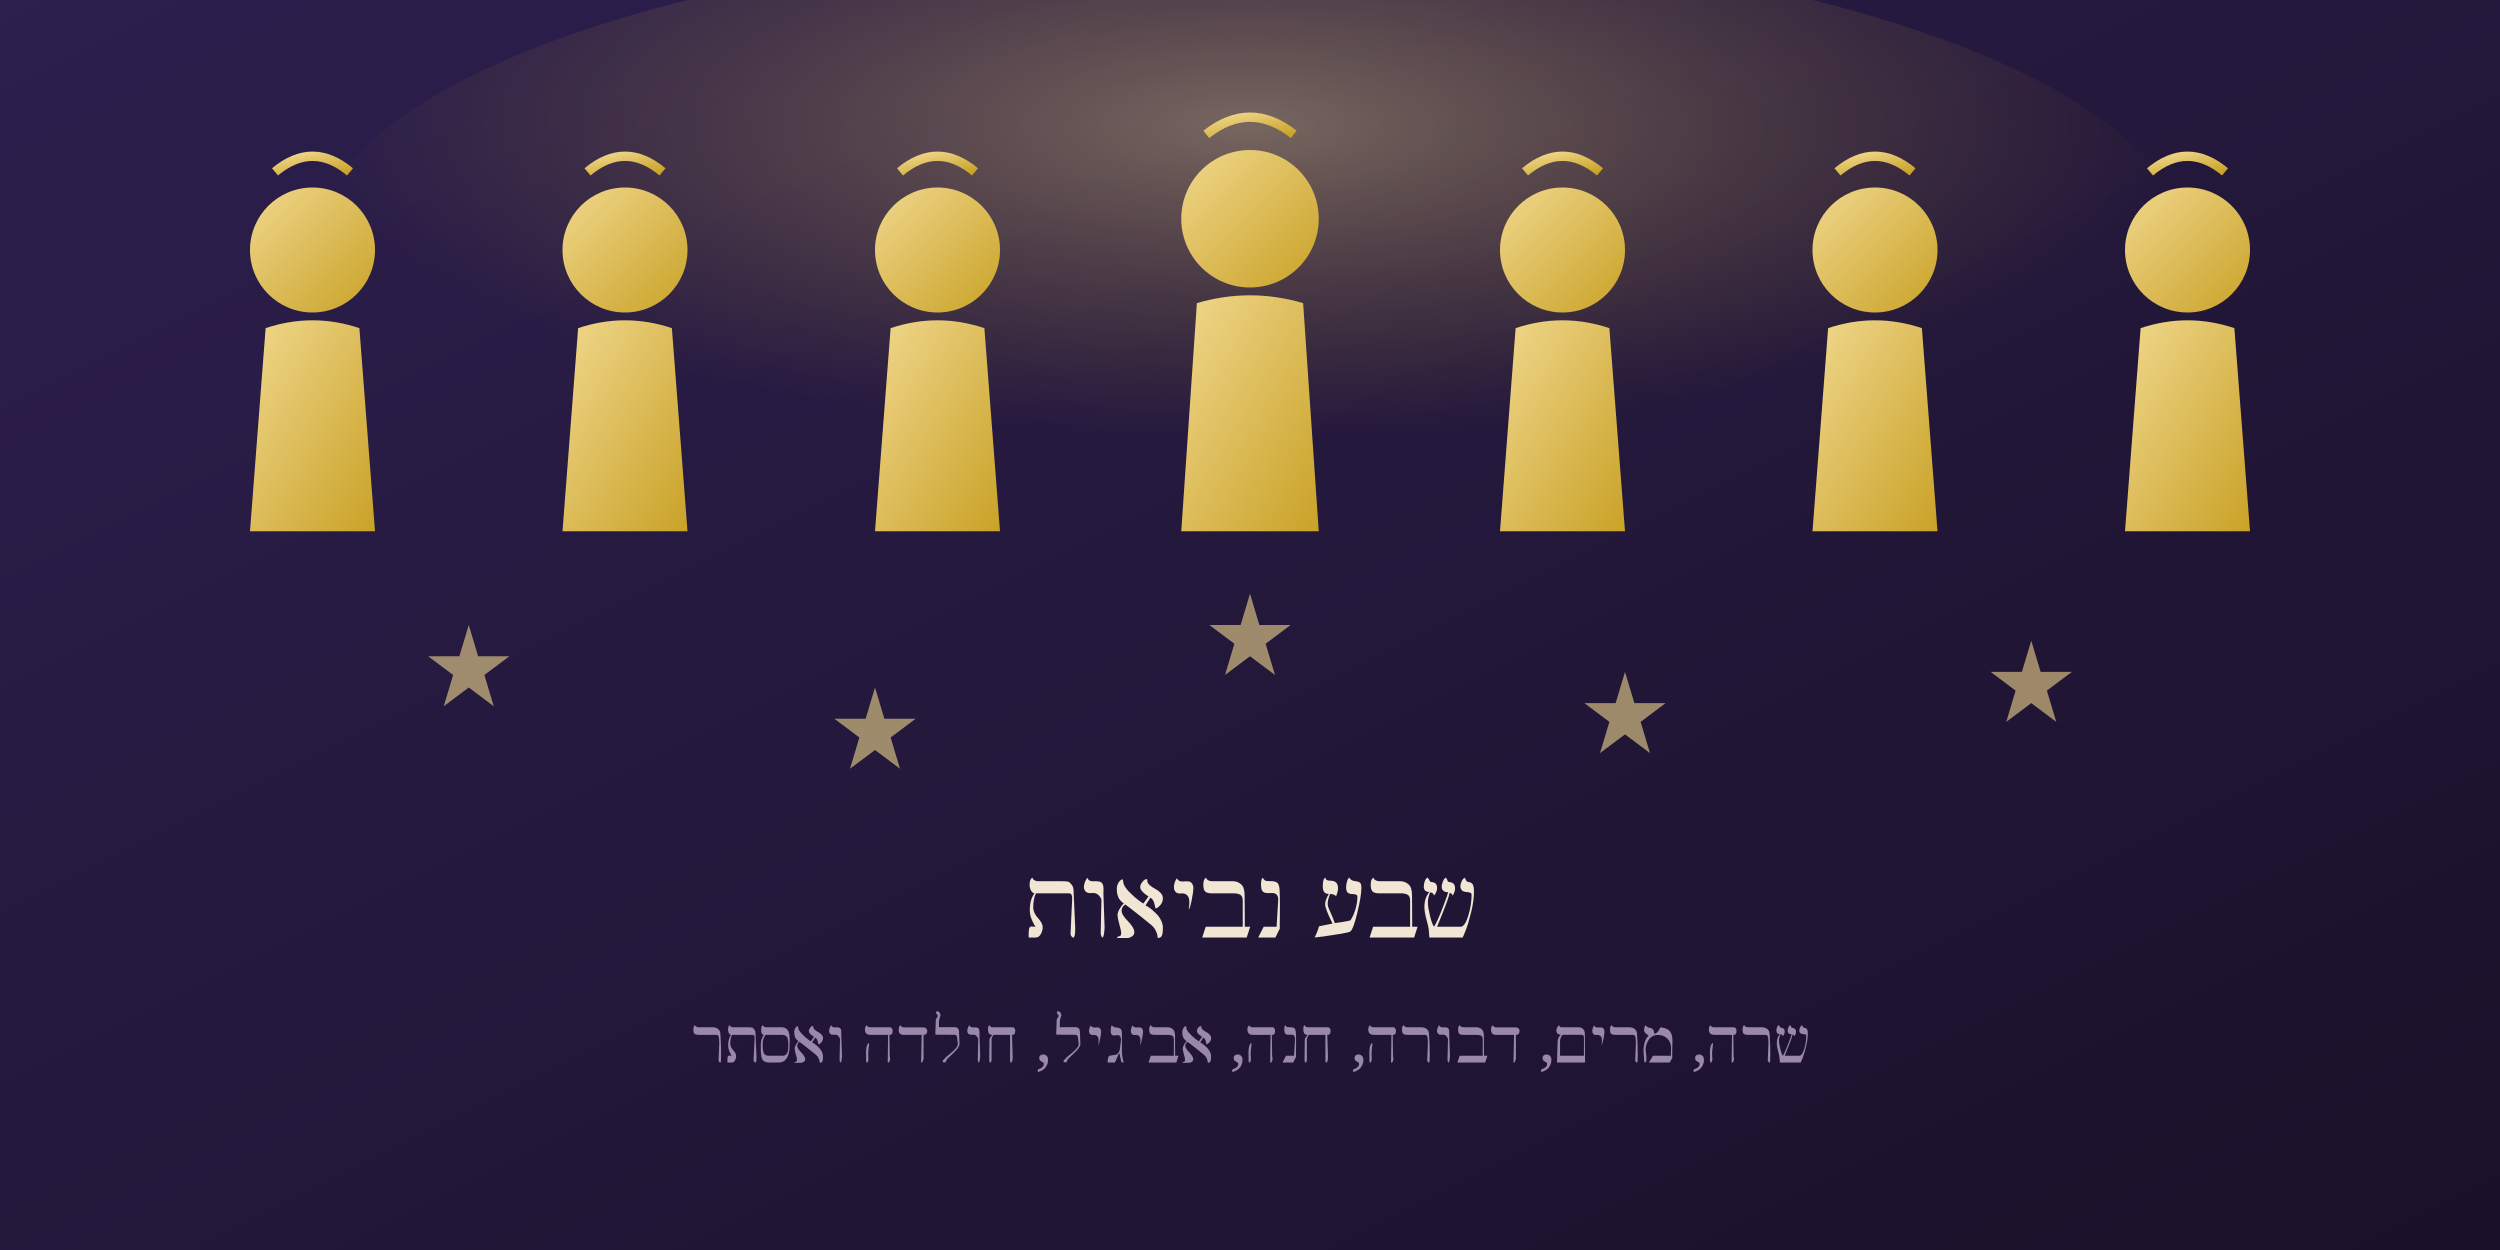
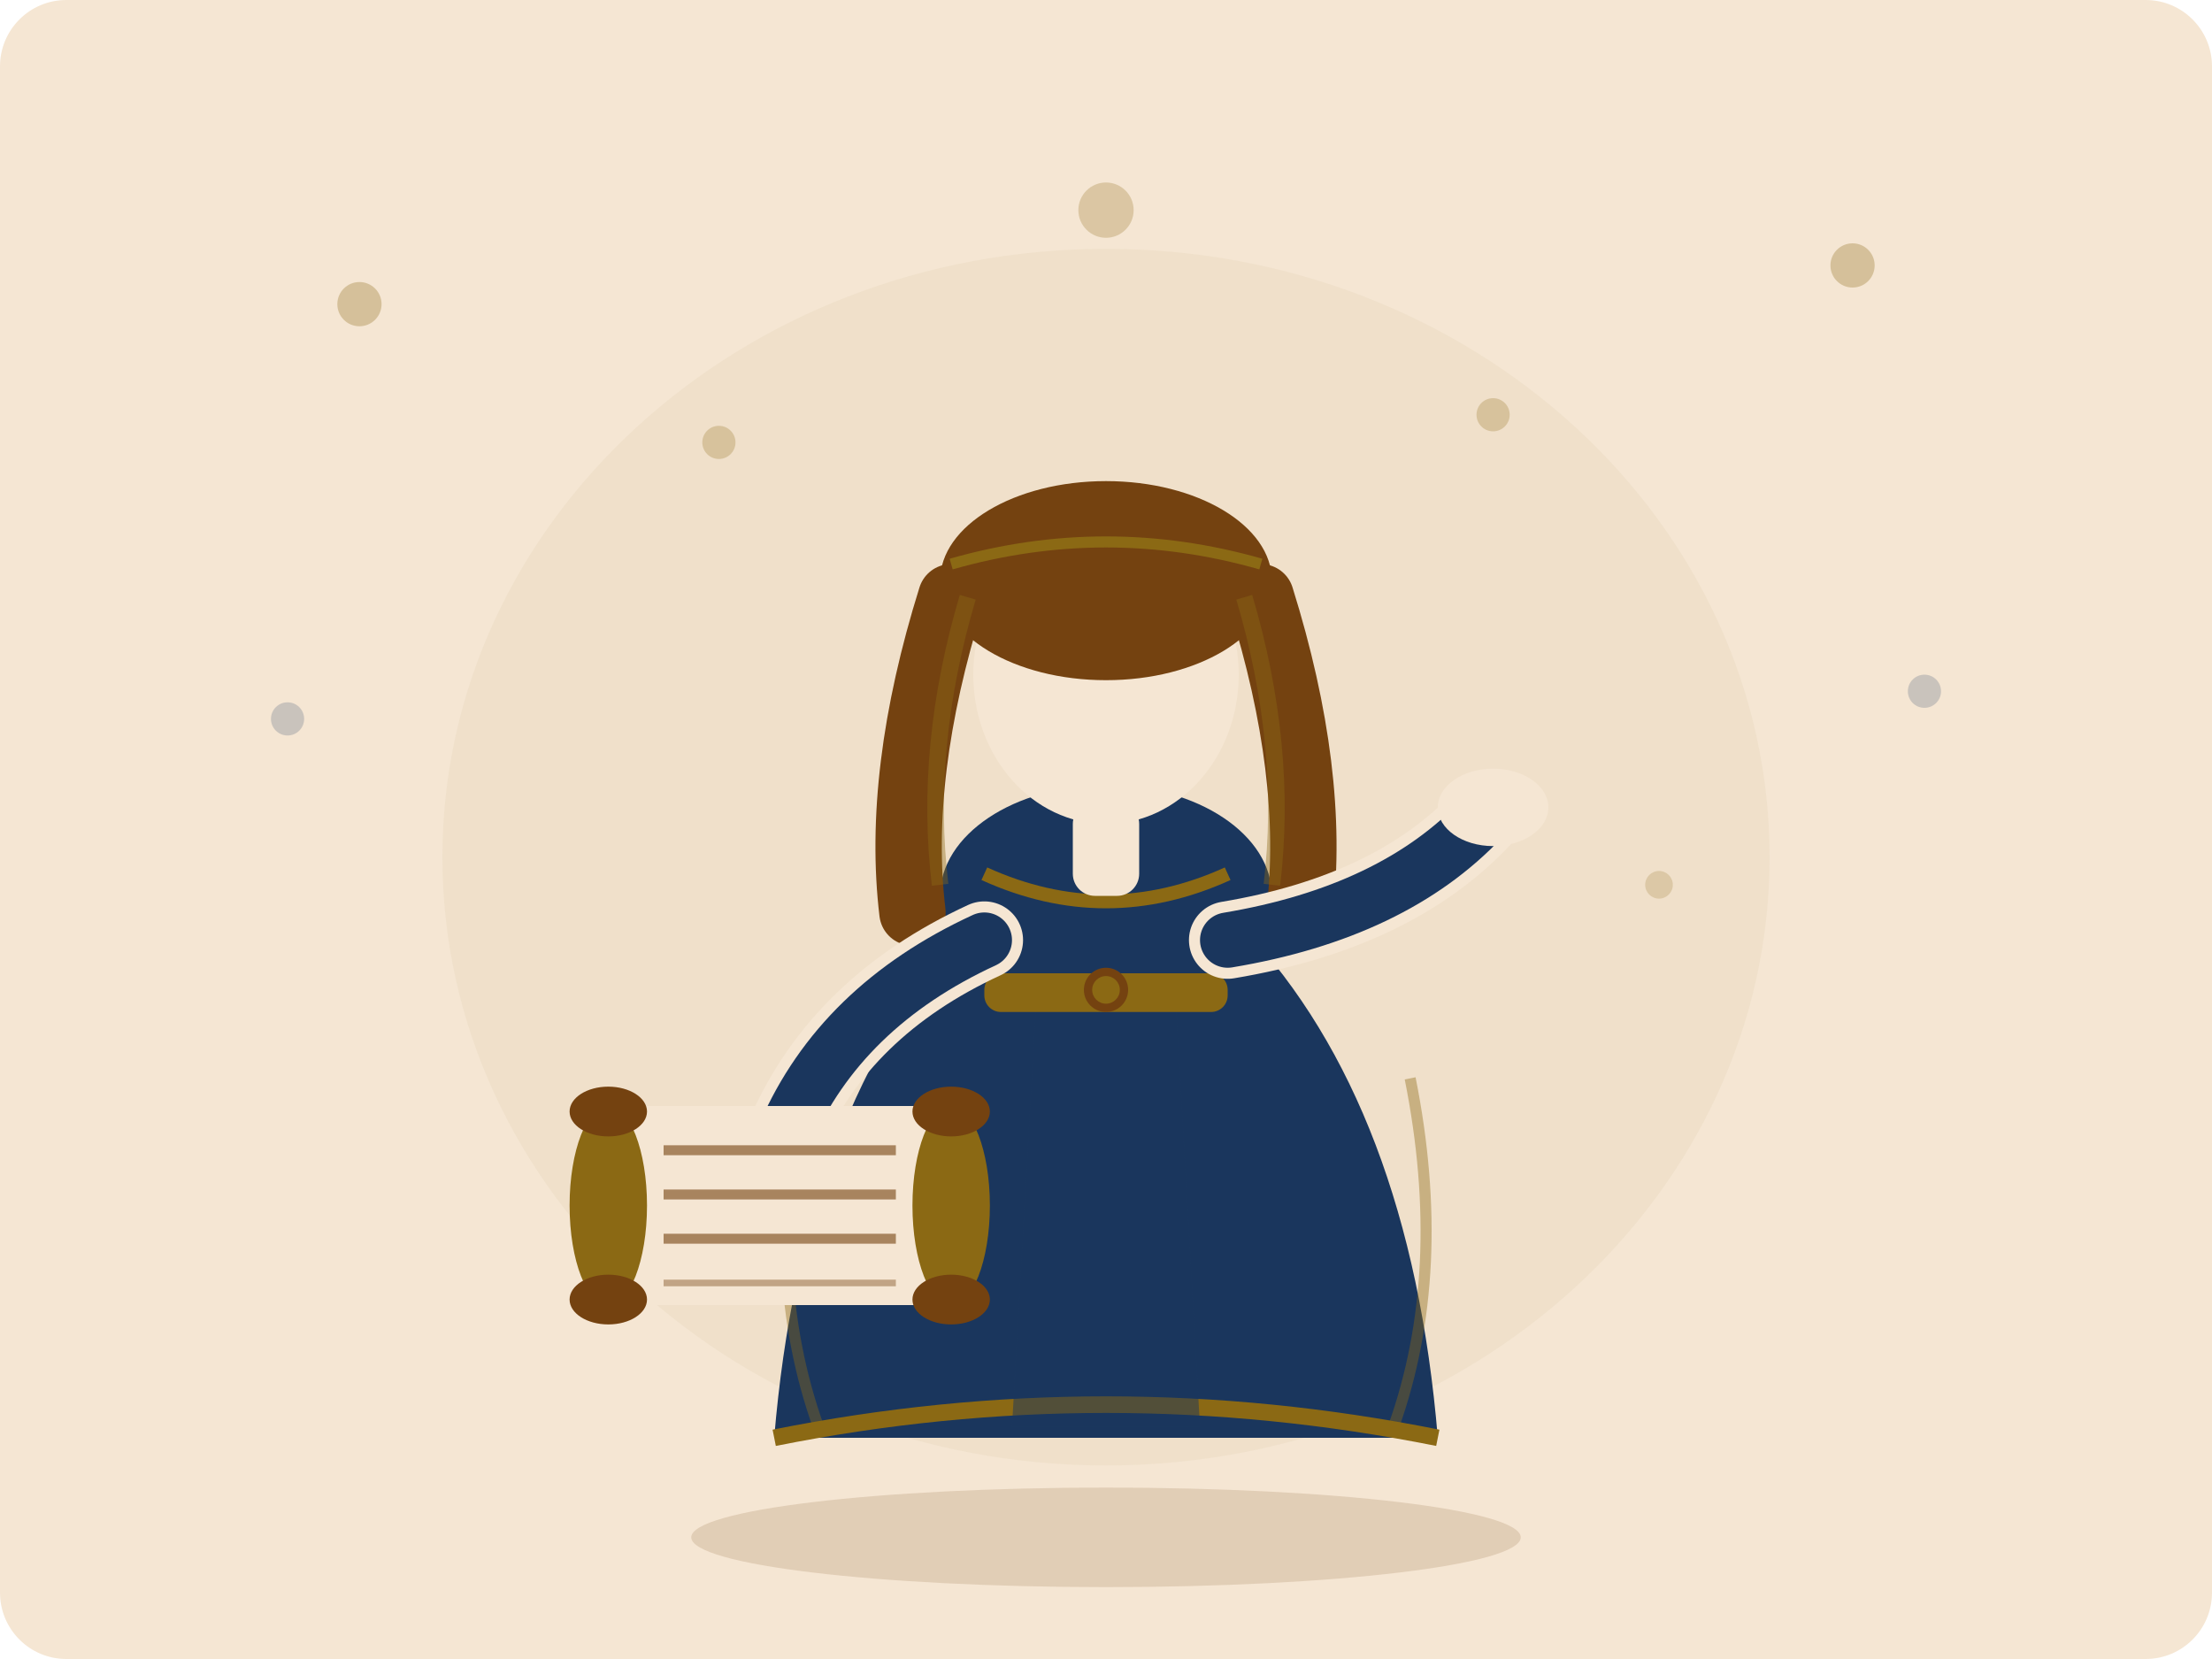
- <svg xmlns="http://www.w3.org/2000/svg" width="800" height="400" viewBox="0 0 800 400">
-   <defs>
-     <linearGradient id="bg" x1="0%" y1="0%" x2="100%" y2="100%">
-       <stop offset="0%" style="stop-color:#2d1f4e" />
-       <stop offset="100%" style="stop-color:#1a1028" />
-     </linearGradient>
-     <linearGradient id="gold" x1="0%" y1="0%" x2="100%" y2="100%">
-       <stop offset="0%" style="stop-color:#f0d78c" />
-       <stop offset="100%" style="stop-color:#c9a227" />
-     </linearGradient>
-     <radialGradient id="glow" cx="50%" cy="30%" r="50%">
-       <stop offset="0%" style="stop-color:#f0d78c" stop-opacity="0.4" />
-       <stop offset="100%" style="stop-color:#c9a227" stop-opacity="0" />
-     </radialGradient>
-   </defs>
-   <rect width="800" height="400" fill="url(#bg)" />
-   <ellipse cx="400" cy="80" rx="300" ry="100" fill="url(#glow)" />
-   <g fill="url(#gold)">
-     <g transform="translate(100, 80)">
-       <circle cx="0" cy="0" r="20" />
-       <path d="M-15 25 Q0 20 15 25 L20 90 L-20 90 Z" />
-       <path d="M-12 -25 Q0 -35 12 -25" fill="none" stroke="url(#gold)" stroke-width="3" />
-     </g>
-     <g transform="translate(200, 80)">
-       <circle cx="0" cy="0" r="20" />
-       <path d="M-15 25 Q0 20 15 25 L20 90 L-20 90 Z" />
-       <path d="M-12 -25 Q0 -35 12 -25" fill="none" stroke="url(#gold)" stroke-width="3" />
-     </g>
-     <g transform="translate(300, 80)">
-       <circle cx="0" cy="0" r="20" />
-       <path d="M-15 25 Q0 20 15 25 L20 90 L-20 90 Z" />
-       <path d="M-12 -25 Q0 -35 12 -25" fill="none" stroke="url(#gold)" stroke-width="3" />
-     </g>
-     <g transform="translate(400, 70)">
-       <circle cx="0" cy="0" r="22" />
-       <path d="M-17 27 Q0 22 17 27 L22 100 L-22 100 Z" />
-       <path d="M-14 -27 Q0 -38 14 -27" fill="none" stroke="url(#gold)" stroke-width="3" />
-     </g>
-     <g transform="translate(500, 80)">
-       <circle cx="0" cy="0" r="20" />
-       <path d="M-15 25 Q0 20 15 25 L20 90 L-20 90 Z" />
-       <path d="M-12 -25 Q0 -35 12 -25" fill="none" stroke="url(#gold)" stroke-width="3" />
-     </g>
-     <g transform="translate(600, 80)">
-       <circle cx="0" cy="0" r="20" />
-       <path d="M-15 25 Q0 20 15 25 L20 90 L-20 90 Z" />
-       <path d="M-12 -25 Q0 -35 12 -25" fill="none" stroke="url(#gold)" stroke-width="3" />
-     </g>
-     <g transform="translate(700, 80)">
-       <circle cx="0" cy="0" r="20" />
-       <path d="M-15 25 Q0 20 15 25 L20 90 L-20 90 Z" />
-       <path d="M-12 -25 Q0 -35 12 -25" fill="none" stroke="url(#gold)" stroke-width="3" />
-     </g>
-   </g>
-   <g fill="#f0d78c" opacity="0.6">
-     <polygon points="150,200 153,210 163,210 155,216 158,226 150,220 142,226 145,216 137,210 147,210" />
-     <polygon points="280,220 283,230 293,230 285,236 288,246 280,240 272,246 275,236 267,230 277,230" />
-     <polygon points="400,190 403,200 413,200 405,206 408,216 400,210 392,216 395,206 387,200 397,200" />
-     <polygon points="520,215 523,225 533,225 525,231 528,241 520,235 512,241 515,231 507,225 517,225" />
-     <polygon points="650,205 653,215 663,215 655,221 658,231 650,225 642,231 645,221 637,215 647,215" />
-   </g>
-   <text x="400" y="300" text-anchor="middle" font-family="David, serif" font-size="32" fill="#f0e6d3" direction="rtl">שבע נביאות</text>
-   <text x="400" y="340" text-anchor="middle" font-family="David, serif" font-size="20" fill="#9988aa" direction="rtl">שרה, מרים, דבורה, חנה, אביגיל, חולדה ואסתר</text>
+ <svg xmlns="http://www.w3.org/2000/svg" viewBox="0 0 400 300" width="400" height="300">
+   <rect width="400" height="300" fill="#f5e6d3" rx="12" />
+   <ellipse cx="200" cy="155" rx="120" ry="110" fill="#8B6914" opacity="0.05" />
+   <ellipse cx="200" cy="278" rx="75" ry="9" fill="#744210" opacity="0.15" />
+   <path d="M 140,260 Q 145,200 175,168 L 225,168 Q 255,200 260,260 Z" fill="#1a365d" />
+   <path d="M 148,258 Q 138,230 145,195" stroke="#8B6914" stroke-width="2" fill="none" opacity="0.4" />
+   <path d="M 252,258 Q 262,230 255,195" stroke="#8B6914" stroke-width="2" fill="none" opacity="0.4" />
+   <path d="M 140,260 Q 200,248 260,260" stroke="#8B6914" stroke-width="3" fill="none" />
+   <polygon points="183,258 188,170 212,170 217,258" fill="#1a365d" opacity="0.5" />
+   <ellipse cx="200" cy="162" rx="30" ry="20" fill="#1a365d" />
+   <path d="M 178,158 Q 200,168 222,158" stroke="#8B6914" stroke-width="2.5" fill="none" />
+   <rect x="178" y="176" width="44" height="7" rx="3" fill="#8B6914" />
+   <circle cx="200" cy="179" r="4" fill="#744210" />
+   <circle cx="200" cy="179" r="2.5" fill="#8B6914" />
+   <rect x="194" y="145" width="12" height="17" rx="4" fill="#f5e6d3" />
+   <ellipse cx="200" cy="122" rx="24" ry="27" fill="#f5e6d3" />
+   <ellipse cx="200" cy="105" rx="30" ry="18" fill="#744210" />
+   <path d="M 172,108 Q 162,140 165,165" stroke="#744210" stroke-width="12" fill="none" stroke-linecap="round" />
+   <path d="M 228,108 Q 238,140 235,165" stroke="#744210" stroke-width="12" fill="none" stroke-linecap="round" />
+   <path d="M 175,108 Q 167,135 170,160" stroke="#8B6914" stroke-width="3" fill="none" opacity="0.4" />
+   <path d="M 225,108 Q 233,135 230,160" stroke="#8B6914" stroke-width="3" fill="none" opacity="0.4" />
+   <path d="M 172,102 Q 200,94 228,102" stroke="#8B6914" stroke-width="2" fill="none" />
+   <path d="M 178,170 Q 152,182 142,205" stroke="#f5e6d3" stroke-width="14" fill="none" stroke-linecap="round" />
+   <path d="M 178,170 Q 152,182 142,205" stroke="#1a365d" stroke-width="10" fill="none" stroke-linecap="round" />
+   <path d="M 222,170 Q 252,165 268,148" stroke="#f5e6d3" stroke-width="14" fill="none" stroke-linecap="round" />
+   <path d="M 222,170 Q 252,165 268,148" stroke="#1a365d" stroke-width="10" fill="none" stroke-linecap="round" />
+   <rect x="110" y="200" width="62" height="36" rx="6" fill="#f5e6d3" />
+   <ellipse cx="110" cy="218" rx="7" ry="18" fill="#8B6914" />
+   <ellipse cx="172" cy="218" rx="7" ry="18" fill="#8B6914" />
+   <ellipse cx="110" cy="201" rx="7" ry="4.5" fill="#744210" />
+   <ellipse cx="172" cy="201" rx="7" ry="4.5" fill="#744210" />
+   <ellipse cx="110" cy="235" rx="7" ry="4.5" fill="#744210" />
+   <ellipse cx="172" cy="235" rx="7" ry="4.5" fill="#744210" />
+   <line x1="120" y1="208" x2="162" y2="208" stroke="#744210" stroke-width="1.8" opacity="0.6" />
+   <line x1="120" y1="216" x2="162" y2="216" stroke="#744210" stroke-width="1.8" opacity="0.6" />
+   <line x1="120" y1="224" x2="162" y2="224" stroke="#744210" stroke-width="1.8" opacity="0.6" />
+   <line x1="120" y1="232" x2="162" y2="232" stroke="#744210" stroke-width="1.2" opacity="0.4" />
+   <ellipse cx="270" cy="146" rx="10" ry="7" fill="#f5e6d3" />
+   <circle cx="65" cy="55" r="4" fill="#8B6914" opacity="0.3" />
+   <circle cx="335" cy="48" r="4" fill="#8B6914" opacity="0.3" />
+   <circle cx="348" cy="125" r="3" fill="#1a365d" opacity="0.2" />
+   <circle cx="52" cy="130" r="3" fill="#1a365d" opacity="0.2" />
+   <circle cx="200" cy="38" r="5" fill="#8B6914" opacity="0.25" />
+   <circle cx="130" cy="80" r="3" fill="#8B6914" opacity="0.25" />
+   <circle cx="270" cy="75" r="3" fill="#8B6914" opacity="0.25" />
+   <circle cx="300" cy="160" r="2.5" fill="#8B6914" opacity="0.2" />
</svg>
